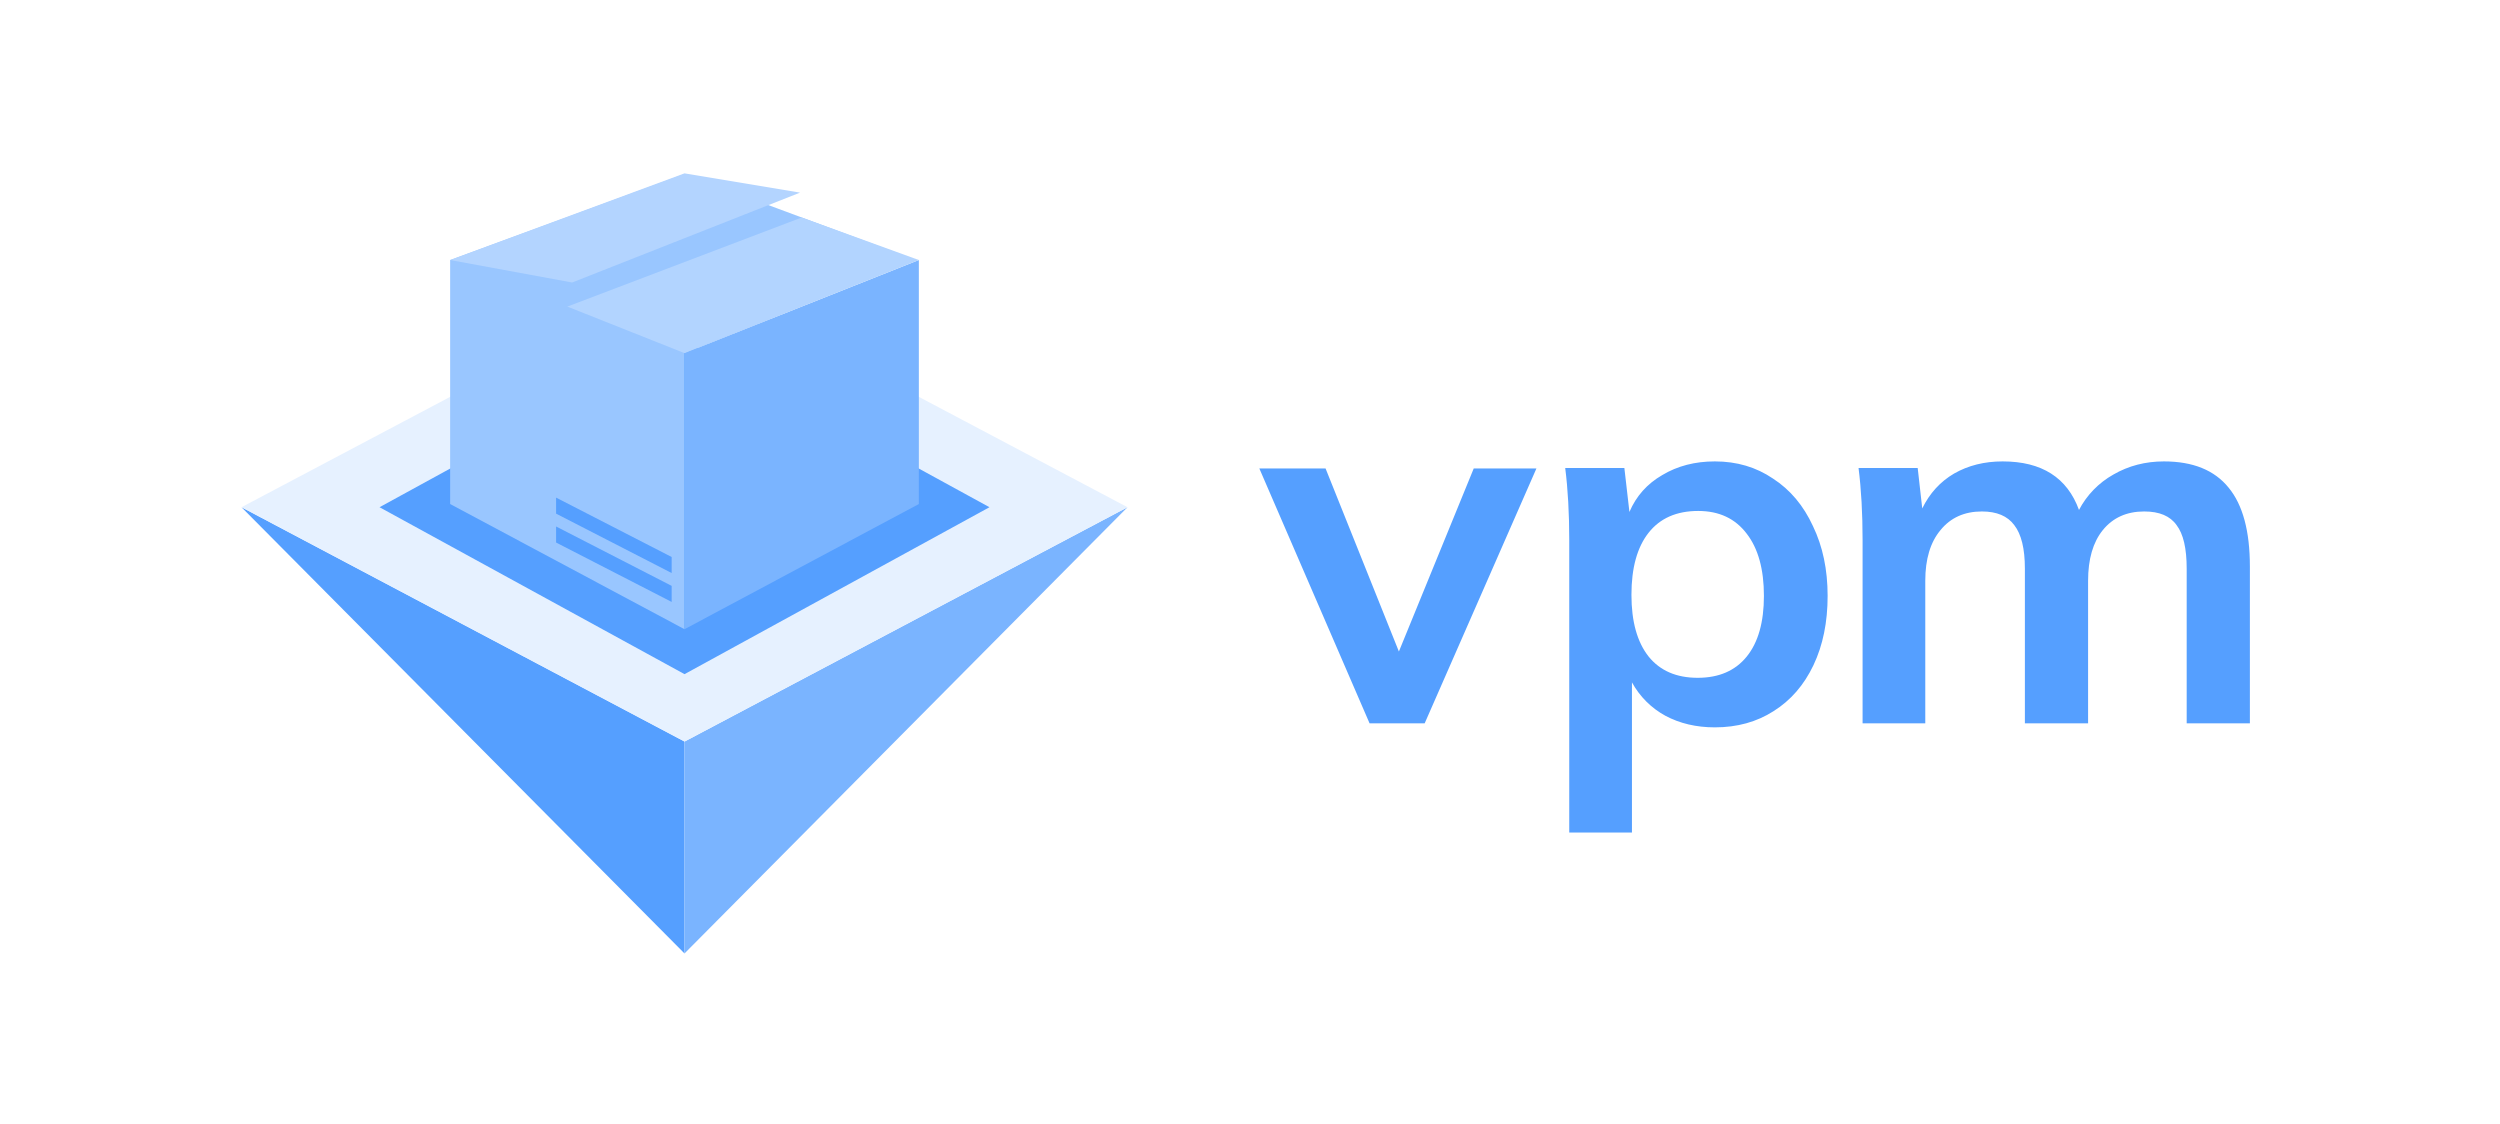
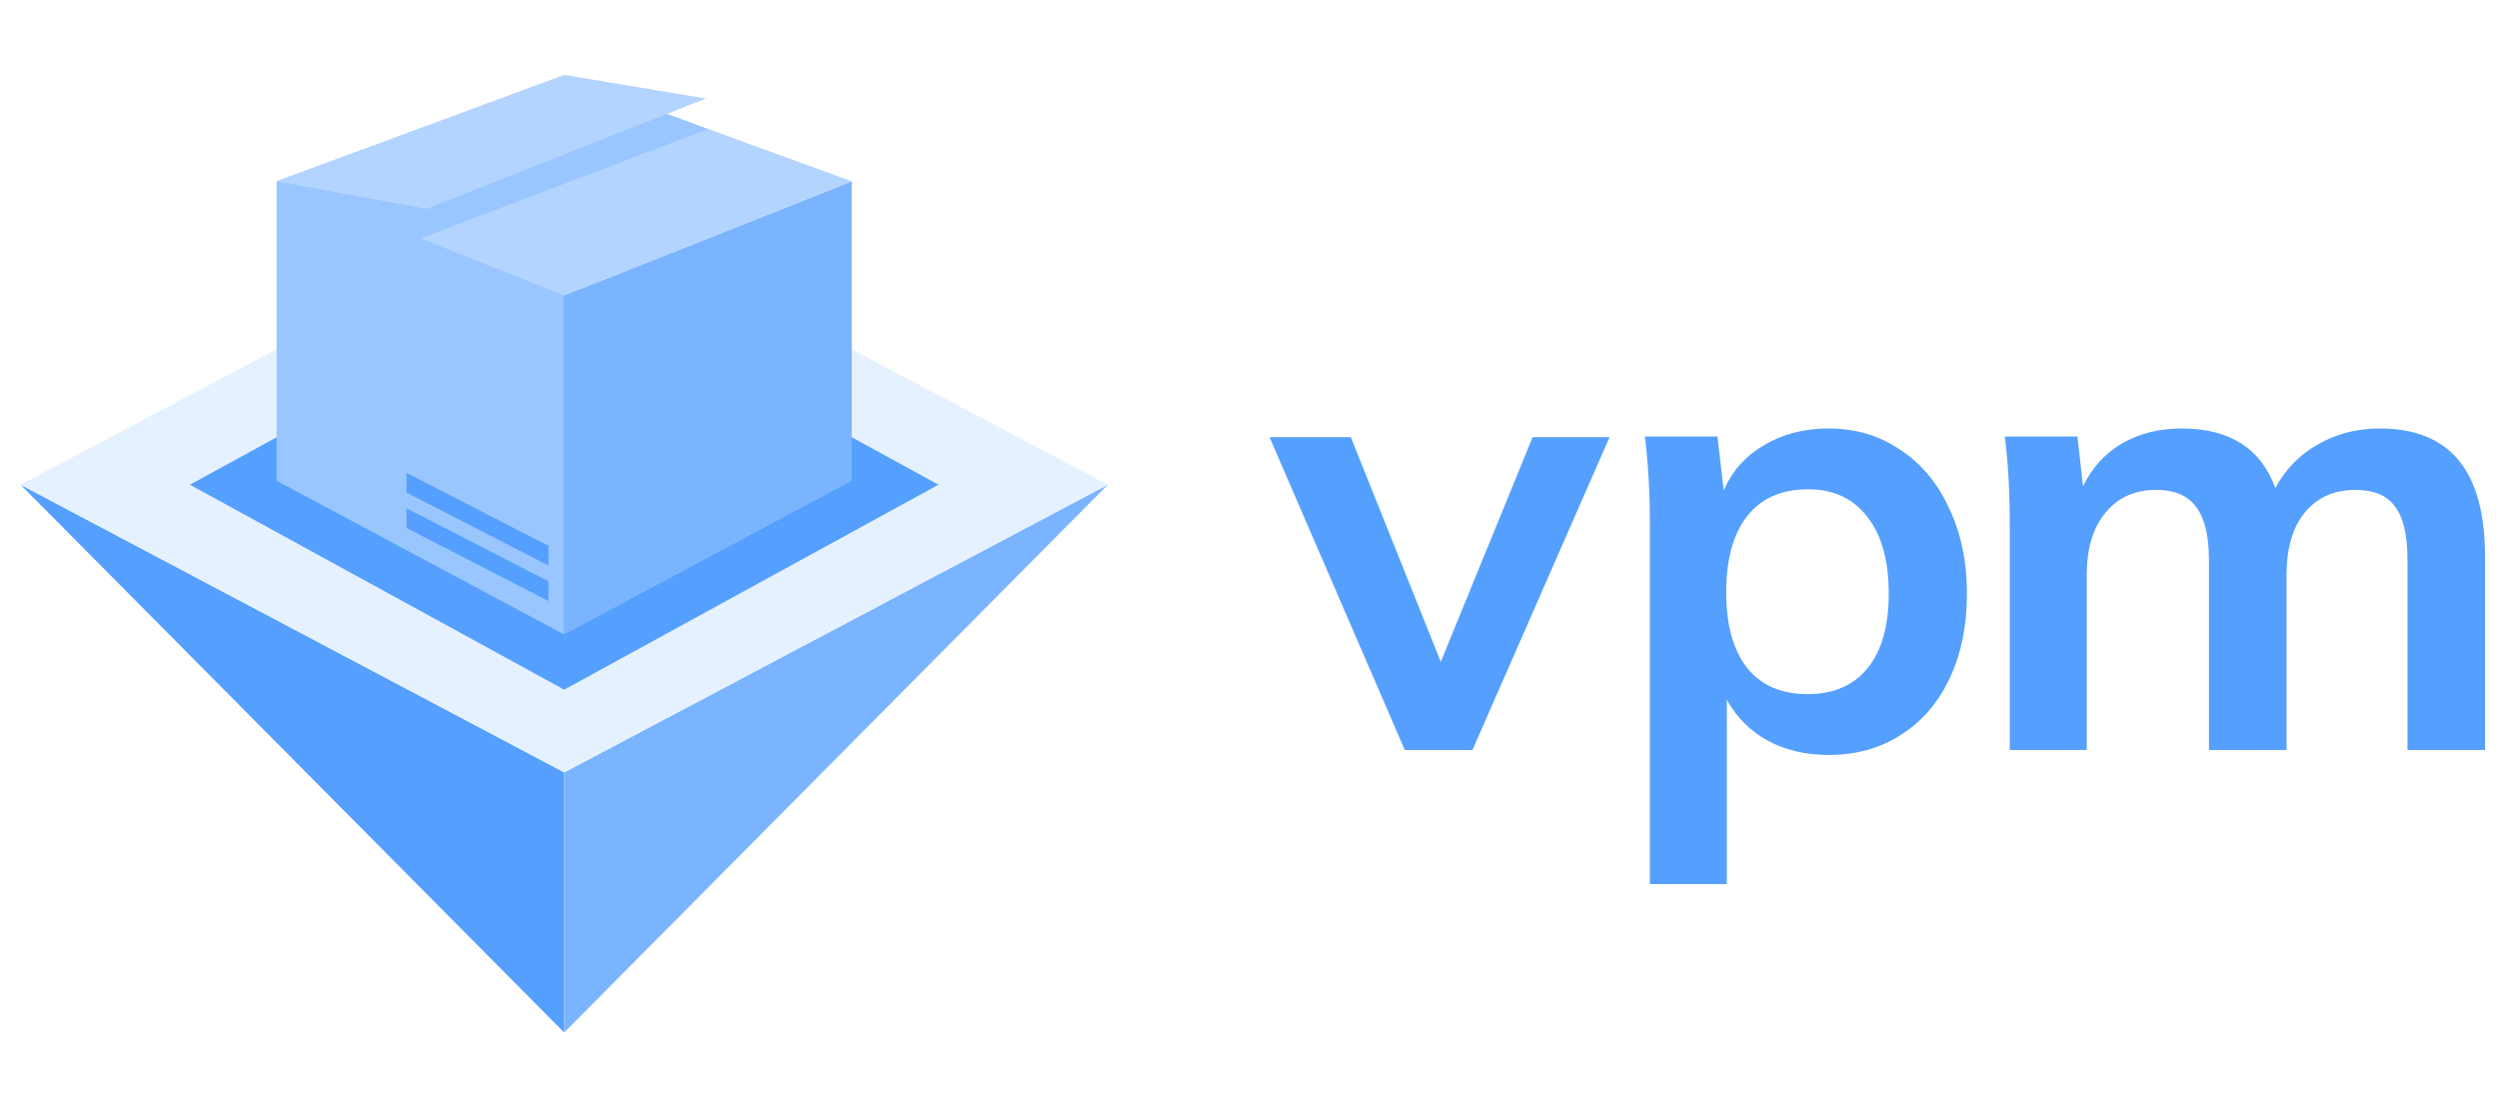
- <svg xmlns="http://www.w3.org/2000/svg" width="178" height="80" fill="none" viewBox="0 0 178 80">
-   <path fill="#559FFF" d="M48.737 52.793L17.194 36.114l31.543 31.772V52.793z" />
-   <path fill="#7AB4FF" d="M48.737 52.8l31.542-16.686-31.542 31.772V52.8z" />
-   <path fill="#E6F1FF" d="M80.28 36.114L48.736 52.8 17.194 36.114 48.737 19.43l31.542 16.685z" />
-   <path fill="#559FFF" d="M70.45 36.114L48.738 48 27.022 36.114 48.737 24.23 70.45 36.114z" />
-   <path fill="#99C6FF" d="M32.05 35.886V18.514l16.694-6.127 16.493 6.127-16.5 6.629V44.8L32.05 35.886z" />
-   <path fill="#7AB4FF" d="M65.422 35.886V18.514l-16.685 6.629V44.8l16.685-8.914z" />
-   <path fill="#559FFF" d="M47.822 42.857l-8.228-4.228v-1.143l8.228 4.228v1.143zM47.822 40.8l-8.228-4.229V35.43l8.228 4.228V40.8z" />
-   <path fill="#B2D4FF" d="M65.422 18.514l-16.685 6.629-8.343-3.314 16.686-6.343 8.342 3.028z" />
-   <path fill="#B3D4FF" d="M40.737 20.114l-8.686-1.6 16.686-6.171 8.228 1.371-16.228 6.4z" />
+ <svg xmlns="http://www.w3.org/2000/svg" width="145" height="64" fill="none" viewBox="0 0 145 64">
+   <defs />
+   <path fill="#559FFF" d="M32.736 44.793L1.193 28.114l31.543 31.772V44.793z" />
+   <path fill="#7AB4FF" d="M32.736 44.8L64.28 28.114 32.736 59.886V44.8z" />
+   <path fill="#E6F1FF" d="M64.28 28.114L32.735 44.8 1.193 28.114 32.736 11.43 64.28 28.114z" />
+   <path fill="#559FFF" d="M54.45 28.114L32.736 40 11.022 28.114l21.714-11.886 21.715 11.886z" />
+   <path fill="#99C6FF" d="M16.05 27.886V10.514l16.694-6.127 16.492 6.127-16.5 6.629V36.8l-16.685-8.914z" />
+   <path fill="#7AB4FF" d="M49.422 27.886V10.514l-16.686 6.629V36.8l16.686-8.914z" />
+   <path fill="#559FFF" d="M31.822 34.857l-8.229-4.228v-1.143l8.229 4.228v1.143zM31.822 32.8l-8.229-4.229V27.43l8.229 4.228V32.8z" />
+   <path fill="#B2D4FF" d="M49.422 10.514l-16.686 6.629-8.342-3.314 16.685-6.343 8.343 3.028z" />
+   <path fill="#B3D4FF" d="M24.736 12.114l-8.685-1.6 16.686-6.171 8.228 1.371-16.229 6.4z" />
  <g>
-     <path fill="#559FFF" d="M109.393 33.356L101.437 51.5h-3.924l-7.848-18.144h4.716l5.22 13.032 5.328-13.032h4.464zm12.706-.504c1.56 0 2.94.408 4.14 1.224 1.224.792 2.172 1.92 2.844 3.384.696 1.44 1.044 3.096 1.044 4.968 0 1.872-.336 3.516-1.008 4.932-.672 1.416-1.62 2.508-2.844 3.276-1.2.768-2.592 1.152-4.176 1.152-1.32 0-2.496-.276-3.528-.828a5.957 5.957 0 01-2.376-2.376v10.692h-4.464V38.468c0-1.92-.096-3.636-.288-5.148h4.212l.36 3.132c.48-1.128 1.26-2.004 2.34-2.628 1.08-.648 2.328-.972 3.744-.972zm-1.224 15.408c1.512 0 2.676-.504 3.492-1.512.816-1.008 1.224-2.448 1.224-4.32 0-1.896-.408-3.372-1.224-4.428-.816-1.08-1.968-1.62-3.456-1.62-1.536 0-2.712.516-3.528 1.548-.816 1.032-1.224 2.508-1.224 4.428 0 1.896.408 3.36 1.224 4.392.816 1.008 1.98 1.512 3.492 1.512zm33.197-15.408c2.064 0 3.6.624 4.608 1.872 1.008 1.224 1.512 3.096 1.512 5.616V51.5h-4.5V40.484c0-1.44-.24-2.472-.72-3.096-.456-.648-1.224-.972-2.304-.972-1.248 0-2.232.444-2.952 1.332-.696.864-1.044 2.064-1.044 3.6V51.5h-4.5V40.484c0-1.416-.252-2.448-.756-3.096-.48-.648-1.248-.972-2.304-.972-1.248 0-2.232.444-2.952 1.332-.72.864-1.08 2.064-1.08 3.6V51.5h-4.464V38.468c0-1.92-.096-3.636-.288-5.148h4.212l.324 2.88c.528-1.08 1.284-1.908 2.268-2.484 1.008-.576 2.16-.864 3.456-.864 2.784 0 4.596 1.152 5.436 3.456a6.189 6.189 0 012.448-2.52c1.08-.624 2.28-.936 3.6-.936z" />
+     <path fill="#559FFF" d="M93.392 25.356L85.436 43.5h-3.924l-7.848-18.144h4.716l5.22 13.032 5.328-13.032h4.464zm12.707-.504c1.56 0 2.94.408 4.14 1.224 1.224.792 2.172 1.92 2.844 3.384.696 1.44 1.044 3.096 1.044 4.968 0 1.872-.336 3.516-1.008 4.932-.672 1.416-1.62 2.508-2.844 3.276-1.2.768-2.592 1.152-4.176 1.152-1.32 0-2.496-.276-3.528-.828a5.957 5.957 0 01-2.376-2.376v10.692h-4.464V30.468c0-1.92-.096-3.636-.288-5.148h4.212l.36 3.132c.48-1.128 1.26-2.004 2.34-2.628 1.08-.648 2.328-.972 3.744-.972zm-1.224 15.408c1.512 0 2.676-.504 3.492-1.512.816-1.008 1.224-2.448 1.224-4.32 0-1.896-.408-3.372-1.224-4.428-.816-1.08-1.968-1.62-3.456-1.62-1.536 0-2.712.516-3.528 1.548-.816 1.032-1.224 2.508-1.224 4.428 0 1.896.408 3.36 1.224 4.392.816 1.008 1.98 1.512 3.492 1.512zm33.196-15.408c2.064 0 3.6.624 4.608 1.872 1.008 1.224 1.512 3.096 1.512 5.616V43.5h-4.5V32.484c0-1.44-.24-2.472-.72-3.096-.456-.648-1.224-.972-2.304-.972-1.248 0-2.232.444-2.952 1.332-.696.864-1.044 2.064-1.044 3.6V43.5h-4.5V32.484c0-1.416-.252-2.448-.756-3.096-.48-.648-1.248-.972-2.304-.972-1.248 0-2.232.444-2.952 1.332-.72.864-1.08 2.064-1.08 3.6V43.5h-4.464V30.468c0-1.92-.096-3.636-.288-5.148h4.212l.324 2.88c.528-1.08 1.284-1.908 2.268-2.484 1.008-.576 2.16-.864 3.456-.864 2.784 0 4.596 1.152 5.436 3.456a6.189 6.189 0 012.448-2.52c1.08-.624 2.28-.936 3.6-.936z" />
  </g>
</svg>
